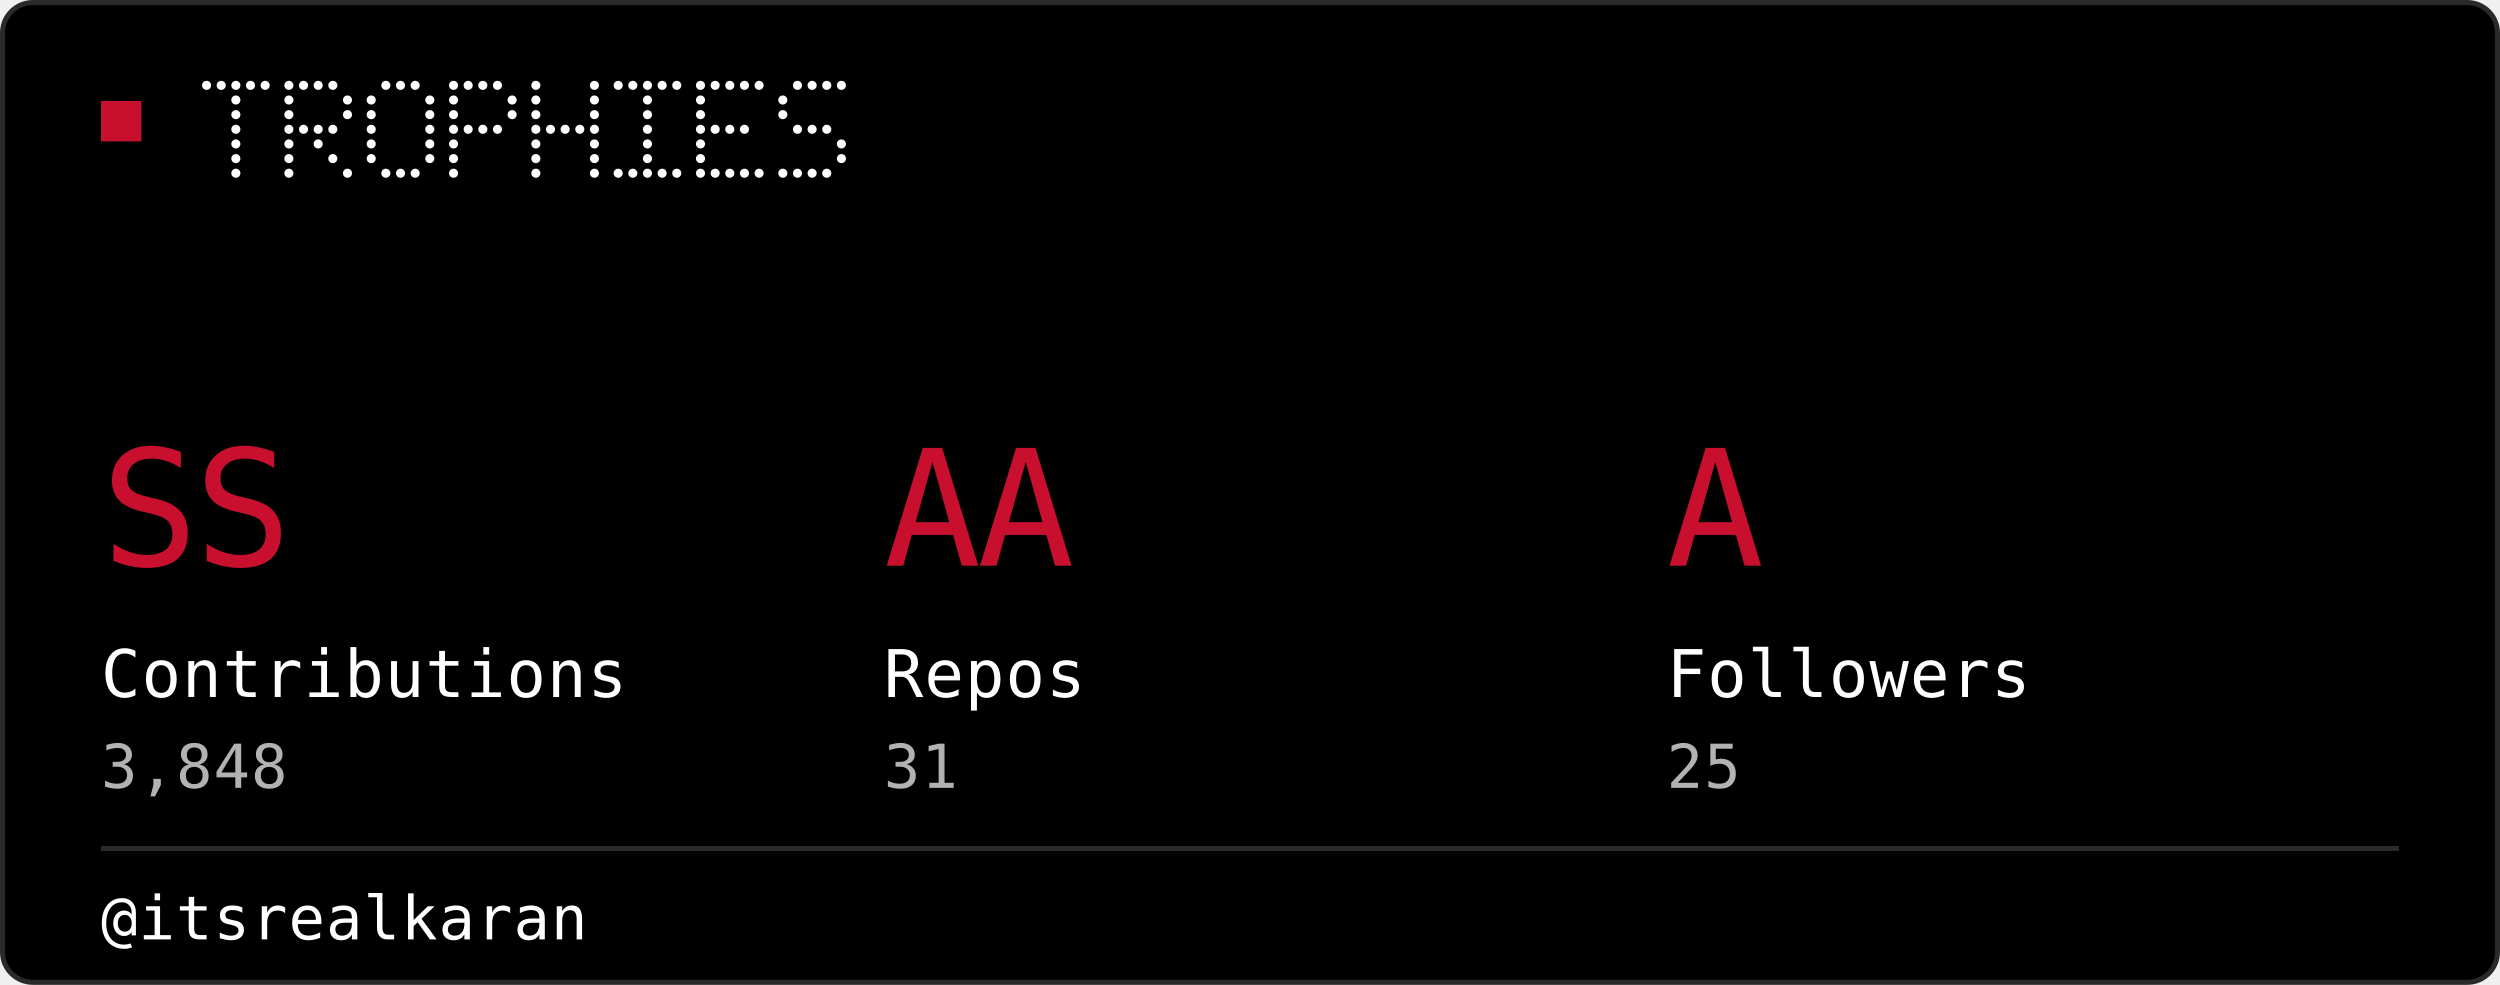
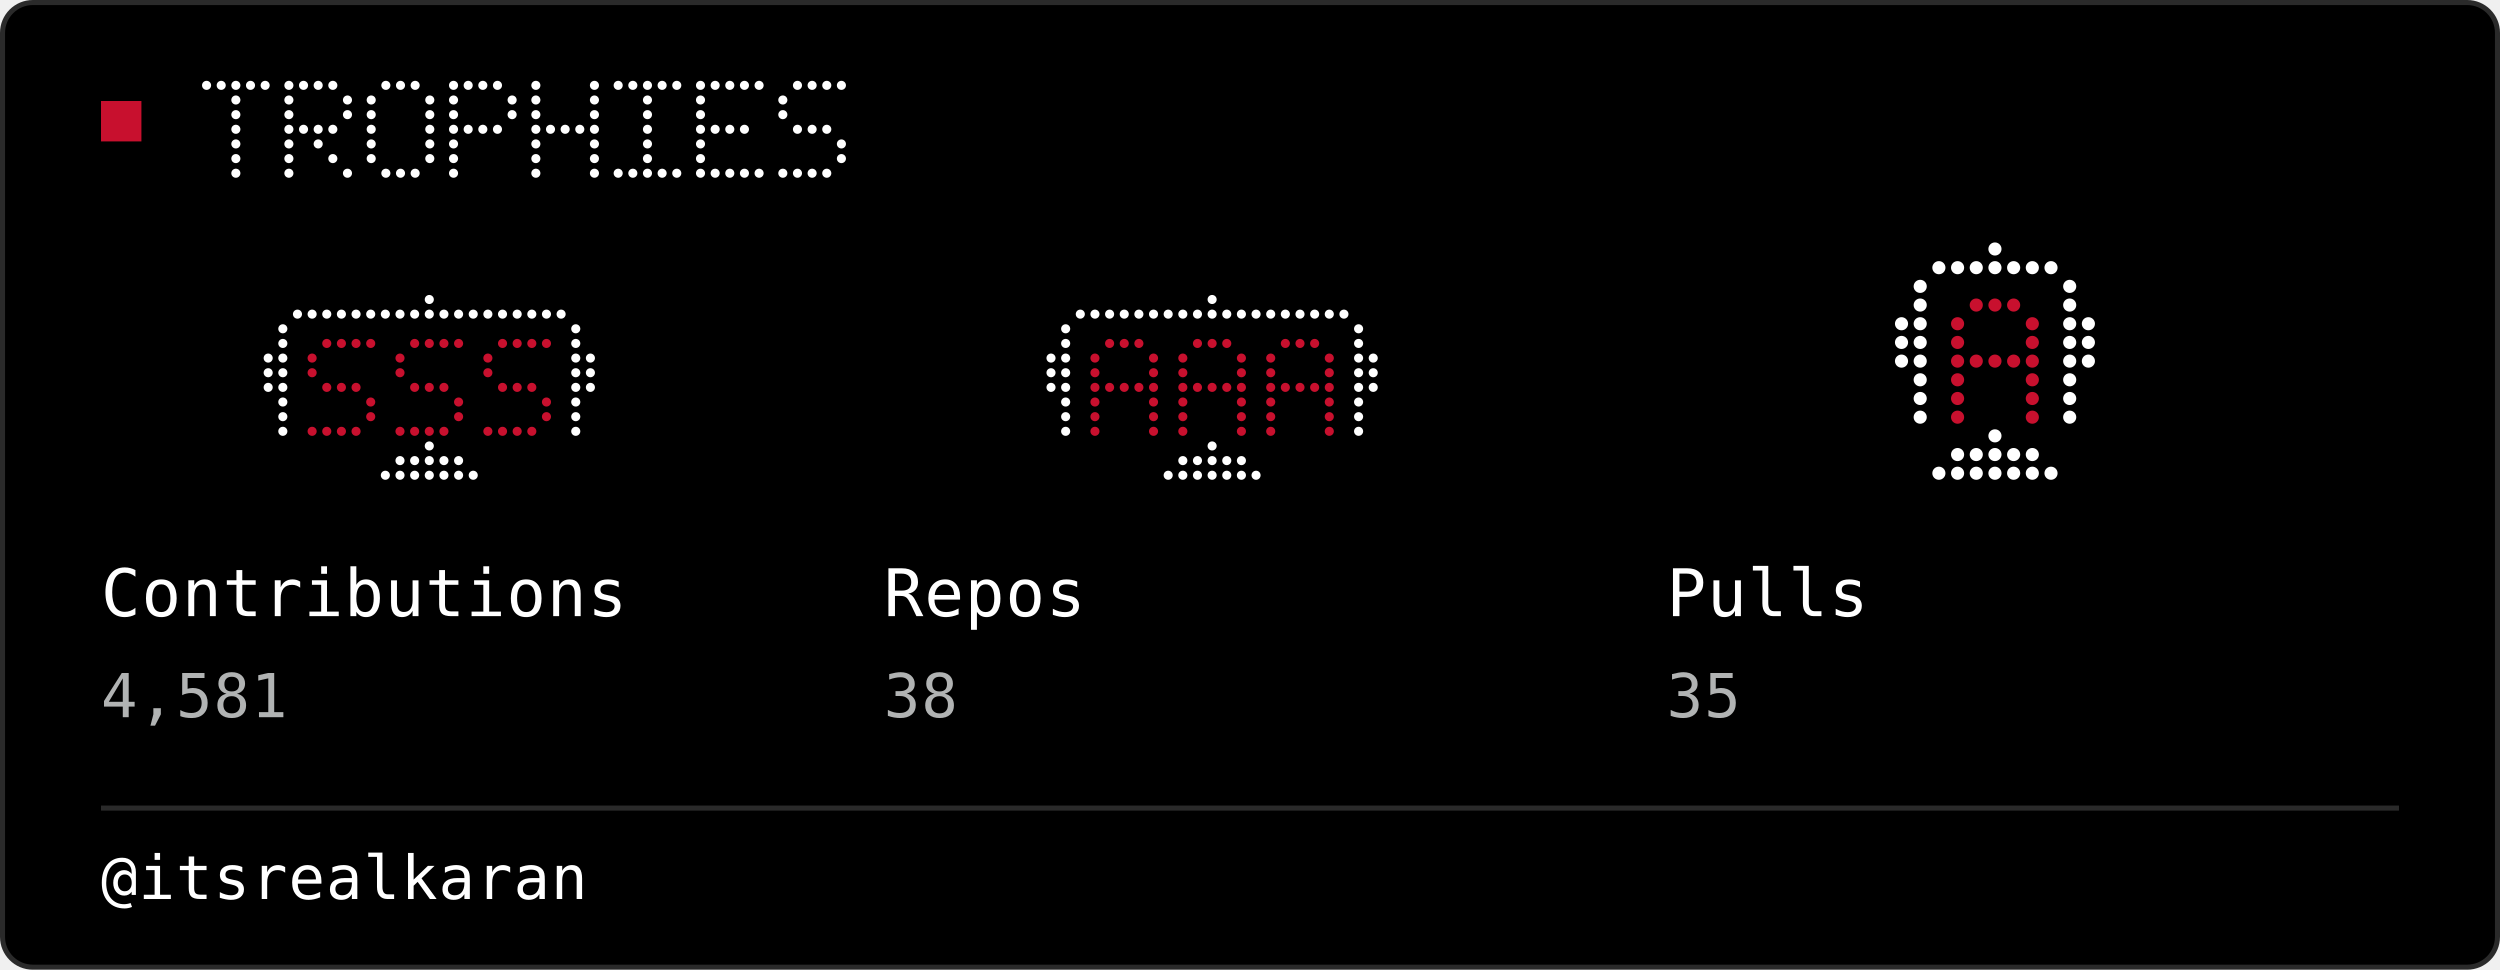
- <svg xmlns="http://www.w3.org/2000/svg" width="495" height="195" viewBox="0 0 495 195" role="img">
-   <rect x="0.5" y="0.5" width="494" height="194" rx="6" fill="#000000" stroke="#2A2A2A" stroke-width="1" />
+ <svg xmlns="http://www.w3.org/2000/svg" width="495" height="192" viewBox="0 0 495 192" role="img">
+   <rect x="0.5" y="0.5" width="494" height="191" rx="6" fill="#000000" stroke="#2A2A2A" stroke-width="1" />
  <rect x="20" y="20" width="8" height="8" fill="#C8102E" />
  <circle cx="40.9" cy="16.9" r="0.90" fill="#FFFFFF" />
  <circle cx="43.8" cy="16.9" r="0.90" fill="#FFFFFF" />
  <circle cx="46.7" cy="16.9" r="0.90" fill="#FFFFFF" />
  <circle cx="49.6" cy="16.9" r="0.90" fill="#FFFFFF" />
  <circle cx="52.5" cy="16.9" r="0.90" fill="#FFFFFF" />
  <circle cx="46.7" cy="19.8" r="0.90" fill="#FFFFFF" />
  <circle cx="46.7" cy="22.7" r="0.90" fill="#FFFFFF" />
  <circle cx="46.7" cy="25.6" r="0.90" fill="#FFFFFF" />
  <circle cx="46.7" cy="28.5" r="0.90" fill="#FFFFFF" />
  <circle cx="46.7" cy="31.4" r="0.90" fill="#FFFFFF" />
  <circle cx="46.7" cy="34.3" r="0.90" fill="#FFFFFF" />
  <circle cx="57.2" cy="16.9" r="0.90" fill="#FFFFFF" />
  <circle cx="60.1" cy="16.9" r="0.90" fill="#FFFFFF" />
  <circle cx="63.0" cy="16.9" r="0.90" fill="#FFFFFF" />
  <circle cx="65.9" cy="16.9" r="0.90" fill="#FFFFFF" />
  <circle cx="57.2" cy="19.8" r="0.90" fill="#FFFFFF" />
  <circle cx="68.8" cy="19.8" r="0.90" fill="#FFFFFF" />
  <circle cx="57.2" cy="22.7" r="0.90" fill="#FFFFFF" />
  <circle cx="68.8" cy="22.7" r="0.90" fill="#FFFFFF" />
  <circle cx="57.2" cy="25.6" r="0.90" fill="#FFFFFF" />
  <circle cx="60.1" cy="25.6" r="0.90" fill="#FFFFFF" />
  <circle cx="63.0" cy="25.6" r="0.90" fill="#FFFFFF" />
  <circle cx="65.9" cy="25.6" r="0.90" fill="#FFFFFF" />
  <circle cx="57.2" cy="28.5" r="0.90" fill="#FFFFFF" />
  <circle cx="63.0" cy="28.5" r="0.90" fill="#FFFFFF" />
  <circle cx="57.2" cy="31.4" r="0.90" fill="#FFFFFF" />
  <circle cx="65.9" cy="31.4" r="0.90" fill="#FFFFFF" />
  <circle cx="57.2" cy="34.3" r="0.90" fill="#FFFFFF" />
  <circle cx="68.8" cy="34.3" r="0.90" fill="#FFFFFF" />
  <circle cx="76.4" cy="16.9" r="0.90" fill="#FFFFFF" />
  <circle cx="79.3" cy="16.9" r="0.90" fill="#FFFFFF" />
  <circle cx="82.2" cy="16.9" r="0.90" fill="#FFFFFF" />
  <circle cx="73.5" cy="19.8" r="0.90" fill="#FFFFFF" />
  <circle cx="85.1" cy="19.8" r="0.90" fill="#FFFFFF" />
  <circle cx="73.5" cy="22.7" r="0.90" fill="#FFFFFF" />
  <circle cx="85.1" cy="22.7" r="0.90" fill="#FFFFFF" />
  <circle cx="73.5" cy="25.6" r="0.90" fill="#FFFFFF" />
  <circle cx="85.1" cy="25.6" r="0.90" fill="#FFFFFF" />
  <circle cx="73.5" cy="28.5" r="0.90" fill="#FFFFFF" />
  <circle cx="85.1" cy="28.5" r="0.90" fill="#FFFFFF" />
  <circle cx="73.5" cy="31.4" r="0.90" fill="#FFFFFF" />
  <circle cx="85.1" cy="31.4" r="0.90" fill="#FFFFFF" />
  <circle cx="76.4" cy="34.3" r="0.90" fill="#FFFFFF" />
  <circle cx="79.3" cy="34.3" r="0.90" fill="#FFFFFF" />
  <circle cx="82.2" cy="34.3" r="0.90" fill="#FFFFFF" />
  <circle cx="89.8" cy="16.9" r="0.90" fill="#FFFFFF" />
  <circle cx="92.7" cy="16.9" r="0.90" fill="#FFFFFF" />
  <circle cx="95.6" cy="16.9" r="0.90" fill="#FFFFFF" />
  <circle cx="98.5" cy="16.9" r="0.90" fill="#FFFFFF" />
  <circle cx="89.8" cy="19.8" r="0.90" fill="#FFFFFF" />
  <circle cx="101.4" cy="19.8" r="0.90" fill="#FFFFFF" />
  <circle cx="89.8" cy="22.7" r="0.90" fill="#FFFFFF" />
  <circle cx="101.4" cy="22.7" r="0.90" fill="#FFFFFF" />
  <circle cx="89.8" cy="25.6" r="0.90" fill="#FFFFFF" />
  <circle cx="92.7" cy="25.6" r="0.90" fill="#FFFFFF" />
  <circle cx="95.6" cy="25.6" r="0.90" fill="#FFFFFF" />
  <circle cx="98.5" cy="25.6" r="0.90" fill="#FFFFFF" />
  <circle cx="89.8" cy="28.5" r="0.90" fill="#FFFFFF" />
  <circle cx="89.8" cy="31.4" r="0.90" fill="#FFFFFF" />
  <circle cx="89.8" cy="34.3" r="0.90" fill="#FFFFFF" />
  <circle cx="106.1" cy="16.9" r="0.90" fill="#FFFFFF" />
  <circle cx="117.7" cy="16.9" r="0.90" fill="#FFFFFF" />
  <circle cx="106.1" cy="19.8" r="0.90" fill="#FFFFFF" />
  <circle cx="117.7" cy="19.8" r="0.90" fill="#FFFFFF" />
  <circle cx="106.1" cy="22.7" r="0.90" fill="#FFFFFF" />
  <circle cx="117.7" cy="22.7" r="0.90" fill="#FFFFFF" />
  <circle cx="106.1" cy="25.6" r="0.90" fill="#FFFFFF" />
  <circle cx="109.0" cy="25.6" r="0.90" fill="#FFFFFF" />
  <circle cx="111.9" cy="25.6" r="0.90" fill="#FFFFFF" />
  <circle cx="114.8" cy="25.6" r="0.90" fill="#FFFFFF" />
  <circle cx="117.7" cy="25.6" r="0.90" fill="#FFFFFF" />
  <circle cx="106.1" cy="28.5" r="0.90" fill="#FFFFFF" />
  <circle cx="117.7" cy="28.5" r="0.90" fill="#FFFFFF" />
  <circle cx="106.1" cy="31.4" r="0.90" fill="#FFFFFF" />
  <circle cx="117.7" cy="31.4" r="0.90" fill="#FFFFFF" />
  <circle cx="106.1" cy="34.3" r="0.90" fill="#FFFFFF" />
  <circle cx="117.7" cy="34.3" r="0.90" fill="#FFFFFF" />
  <circle cx="122.4" cy="16.9" r="0.90" fill="#FFFFFF" />
  <circle cx="125.3" cy="16.9" r="0.90" fill="#FFFFFF" />
  <circle cx="128.2" cy="16.9" r="0.90" fill="#FFFFFF" />
  <circle cx="131.1" cy="16.9" r="0.90" fill="#FFFFFF" />
  <circle cx="134.0" cy="16.9" r="0.90" fill="#FFFFFF" />
  <circle cx="128.2" cy="19.8" r="0.90" fill="#FFFFFF" />
  <circle cx="128.2" cy="22.7" r="0.90" fill="#FFFFFF" />
  <circle cx="128.2" cy="25.6" r="0.90" fill="#FFFFFF" />
  <circle cx="128.2" cy="28.5" r="0.90" fill="#FFFFFF" />
  <circle cx="128.2" cy="31.4" r="0.90" fill="#FFFFFF" />
  <circle cx="122.4" cy="34.3" r="0.90" fill="#FFFFFF" />
  <circle cx="125.3" cy="34.3" r="0.90" fill="#FFFFFF" />
  <circle cx="128.2" cy="34.3" r="0.90" fill="#FFFFFF" />
  <circle cx="131.1" cy="34.3" r="0.90" fill="#FFFFFF" />
  <circle cx="134.0" cy="34.3" r="0.90" fill="#FFFFFF" />
  <circle cx="138.7" cy="16.9" r="0.90" fill="#FFFFFF" />
  <circle cx="141.6" cy="16.9" r="0.90" fill="#FFFFFF" />
  <circle cx="144.5" cy="16.9" r="0.90" fill="#FFFFFF" />
  <circle cx="147.4" cy="16.9" r="0.90" fill="#FFFFFF" />
  <circle cx="150.3" cy="16.9" r="0.90" fill="#FFFFFF" />
  <circle cx="138.7" cy="19.8" r="0.90" fill="#FFFFFF" />
  <circle cx="138.7" cy="22.7" r="0.90" fill="#FFFFFF" />
  <circle cx="138.7" cy="25.6" r="0.90" fill="#FFFFFF" />
  <circle cx="141.6" cy="25.6" r="0.90" fill="#FFFFFF" />
  <circle cx="144.5" cy="25.6" r="0.90" fill="#FFFFFF" />
  <circle cx="147.4" cy="25.6" r="0.90" fill="#FFFFFF" />
  <circle cx="138.7" cy="28.5" r="0.90" fill="#FFFFFF" />
  <circle cx="138.7" cy="31.4" r="0.90" fill="#FFFFFF" />
  <circle cx="138.7" cy="34.3" r="0.90" fill="#FFFFFF" />
  <circle cx="141.6" cy="34.3" r="0.90" fill="#FFFFFF" />
  <circle cx="144.5" cy="34.3" r="0.90" fill="#FFFFFF" />
  <circle cx="147.4" cy="34.3" r="0.90" fill="#FFFFFF" />
  <circle cx="150.3" cy="34.3" r="0.90" fill="#FFFFFF" />
  <circle cx="157.9" cy="16.9" r="0.90" fill="#FFFFFF" />
  <circle cx="160.8" cy="16.9" r="0.90" fill="#FFFFFF" />
  <circle cx="163.7" cy="16.9" r="0.90" fill="#FFFFFF" />
  <circle cx="166.6" cy="16.9" r="0.90" fill="#FFFFFF" />
  <circle cx="155.0" cy="19.8" r="0.90" fill="#FFFFFF" />
  <circle cx="155.0" cy="22.7" r="0.90" fill="#FFFFFF" />
  <circle cx="157.9" cy="25.6" r="0.90" fill="#FFFFFF" />
  <circle cx="160.8" cy="25.6" r="0.90" fill="#FFFFFF" />
  <circle cx="163.7" cy="25.6" r="0.90" fill="#FFFFFF" />
  <circle cx="166.6" cy="28.5" r="0.90" fill="#FFFFFF" />
  <circle cx="166.6" cy="31.4" r="0.90" fill="#FFFFFF" />
  <circle cx="155.0" cy="34.3" r="0.90" fill="#FFFFFF" />
  <circle cx="157.9" cy="34.3" r="0.90" fill="#FFFFFF" />
  <circle cx="160.8" cy="34.3" r="0.90" fill="#FFFFFF" />
  <circle cx="163.7" cy="34.3" r="0.90" fill="#FFFFFF" />
-   <text x="20" y="112" fill="#C8102E" font-family="ui-monospace, Geist Mono, monospace" font-size="32" letter-spacing="-0.8" dominant-baseline="auto">SS</text>
-   <text x="20" y="138" fill="#FFFFFF" font-family="ui-monospace, Geist Mono, monospace" font-size="13" letter-spacing="0.2" dominant-baseline="auto">Contributions</text>
-   <text x="20" y="156" fill="#B1B3B3" font-family="ui-monospace, Geist Mono, monospace" font-size="12" letter-spacing="0.2" dominant-baseline="auto">3,848</text>
-   <text x="175" y="112" fill="#C8102E" font-family="ui-monospace, Geist Mono, monospace" font-size="32" letter-spacing="-0.8" dominant-baseline="auto">AA</text>
-   <text x="175" y="138" fill="#FFFFFF" font-family="ui-monospace, Geist Mono, monospace" font-size="13" letter-spacing="0.2" dominant-baseline="auto">Repos</text>
-   <text x="175" y="156" fill="#B1B3B3" font-family="ui-monospace, Geist Mono, monospace" font-size="12" letter-spacing="0.2" dominant-baseline="auto">31</text>
-   <text x="330" y="112" fill="#C8102E" font-family="ui-monospace, Geist Mono, monospace" font-size="32" letter-spacing="-0.8" dominant-baseline="auto">A</text>
-   <text x="330" y="138" fill="#FFFFFF" font-family="ui-monospace, Geist Mono, monospace" font-size="13" letter-spacing="0.2" dominant-baseline="auto">Followers</text>
-   <text x="330" y="156" fill="#B1B3B3" font-family="ui-monospace, Geist Mono, monospace" font-size="12" letter-spacing="0.2" dominant-baseline="auto">25</text>
-   <line x1="20" y1="168" x2="475" y2="168" stroke="#2A2A2A" />
-   <text x="20" y="186" fill="#FFFFFF" font-family="ui-monospace, Geist Mono, monospace" font-size="12" letter-spacing="0.2" dominant-baseline="auto">@itsrealkaran</text>
+   <circle cx="85.0" cy="59.3" r="0.90" fill="#FFFFFF" />
+   <circle cx="58.9" cy="62.2" r="0.90" fill="#FFFFFF" />
+   <circle cx="61.8" cy="62.2" r="0.90" fill="#FFFFFF" />
+   <circle cx="64.7" cy="62.2" r="0.90" fill="#FFFFFF" />
+   <circle cx="67.6" cy="62.2" r="0.90" fill="#FFFFFF" />
+   <circle cx="70.5" cy="62.2" r="0.90" fill="#FFFFFF" />
+   <circle cx="73.4" cy="62.2" r="0.90" fill="#FFFFFF" />
+   <circle cx="76.3" cy="62.2" r="0.90" fill="#FFFFFF" />
+   <circle cx="79.2" cy="62.2" r="0.90" fill="#FFFFFF" />
+   <circle cx="82.1" cy="62.2" r="0.90" fill="#FFFFFF" />
+   <circle cx="85.0" cy="62.2" r="0.90" fill="#FFFFFF" />
+   <circle cx="87.9" cy="62.2" r="0.90" fill="#FFFFFF" />
+   <circle cx="90.8" cy="62.2" r="0.90" fill="#FFFFFF" />
+   <circle cx="93.7" cy="62.2" r="0.90" fill="#FFFFFF" />
+   <circle cx="96.6" cy="62.2" r="0.90" fill="#FFFFFF" />
+   <circle cx="99.5" cy="62.2" r="0.90" fill="#FFFFFF" />
+   <circle cx="102.4" cy="62.2" r="0.90" fill="#FFFFFF" />
+   <circle cx="105.3" cy="62.2" r="0.90" fill="#FFFFFF" />
+   <circle cx="108.2" cy="62.2" r="0.90" fill="#FFFFFF" />
+   <circle cx="111.1" cy="62.2" r="0.90" fill="#FFFFFF" />
+   <circle cx="56.0" cy="65.1" r="0.90" fill="#FFFFFF" />
+   <circle cx="114.0" cy="65.1" r="0.90" fill="#FFFFFF" />
+   <circle cx="56.0" cy="68.0" r="0.90" fill="#FFFFFF" />
+   <circle cx="114.0" cy="68.0" r="0.90" fill="#FFFFFF" />
+   <circle cx="56.0" cy="70.9" r="0.90" fill="#FFFFFF" />
+   <circle cx="114.0" cy="70.9" r="0.90" fill="#FFFFFF" />
+   <circle cx="56.0" cy="73.8" r="0.90" fill="#FFFFFF" />
+   <circle cx="114.0" cy="73.8" r="0.90" fill="#FFFFFF" />
+   <circle cx="56.0" cy="76.7" r="0.90" fill="#FFFFFF" />
+   <circle cx="114.0" cy="76.7" r="0.90" fill="#FFFFFF" />
+   <circle cx="56.0" cy="79.6" r="0.90" fill="#FFFFFF" />
+   <circle cx="114.0" cy="79.6" r="0.90" fill="#FFFFFF" />
+   <circle cx="56.0" cy="82.5" r="0.90" fill="#FFFFFF" />
+   <circle cx="114.0" cy="82.5" r="0.90" fill="#FFFFFF" />
+   <circle cx="56.0" cy="85.4" r="0.90" fill="#FFFFFF" />
+   <circle cx="114.0" cy="85.4" r="0.90" fill="#FFFFFF" />
+   <circle cx="53.1" cy="70.9" r="0.90" fill="#FFFFFF" />
+   <circle cx="116.9" cy="70.9" r="0.90" fill="#FFFFFF" />
+   <circle cx="53.1" cy="73.8" r="0.90" fill="#FFFFFF" />
+   <circle cx="116.9" cy="73.8" r="0.90" fill="#FFFFFF" />
+   <circle cx="53.1" cy="76.7" r="0.90" fill="#FFFFFF" />
+   <circle cx="116.9" cy="76.7" r="0.90" fill="#FFFFFF" />
+   <circle cx="85.0" cy="88.3" r="0.90" fill="#FFFFFF" />
+   <circle cx="79.2" cy="91.2" r="0.90" fill="#FFFFFF" />
+   <circle cx="82.1" cy="91.2" r="0.90" fill="#FFFFFF" />
+   <circle cx="85.0" cy="91.2" r="0.90" fill="#FFFFFF" />
+   <circle cx="87.9" cy="91.2" r="0.90" fill="#FFFFFF" />
+   <circle cx="90.8" cy="91.2" r="0.90" fill="#FFFFFF" />
+   <circle cx="76.3" cy="94.1" r="0.90" fill="#FFFFFF" />
+   <circle cx="79.2" cy="94.1" r="0.90" fill="#FFFFFF" />
+   <circle cx="82.1" cy="94.1" r="0.90" fill="#FFFFFF" />
+   <circle cx="85.0" cy="94.1" r="0.90" fill="#FFFFFF" />
+   <circle cx="87.9" cy="94.1" r="0.90" fill="#FFFFFF" />
+   <circle cx="90.8" cy="94.1" r="0.90" fill="#FFFFFF" />
+   <circle cx="93.7" cy="94.1" r="0.90" fill="#FFFFFF" />
+   <circle cx="64.7" cy="68.0" r="0.90" fill="#C8102E" />
+   <circle cx="67.6" cy="68.0" r="0.90" fill="#C8102E" />
+   <circle cx="70.5" cy="68.0" r="0.90" fill="#C8102E" />
+   <circle cx="73.4" cy="68.0" r="0.90" fill="#C8102E" />
+   <circle cx="61.8" cy="70.9" r="0.90" fill="#C8102E" />
+   <circle cx="61.8" cy="73.8" r="0.90" fill="#C8102E" />
+   <circle cx="64.7" cy="76.7" r="0.90" fill="#C8102E" />
+   <circle cx="67.6" cy="76.7" r="0.90" fill="#C8102E" />
+   <circle cx="70.5" cy="76.7" r="0.90" fill="#C8102E" />
+   <circle cx="73.4" cy="79.6" r="0.90" fill="#C8102E" />
+   <circle cx="73.4" cy="82.5" r="0.90" fill="#C8102E" />
+   <circle cx="61.8" cy="85.4" r="0.90" fill="#C8102E" />
+   <circle cx="64.7" cy="85.4" r="0.90" fill="#C8102E" />
+   <circle cx="67.6" cy="85.4" r="0.90" fill="#C8102E" />
+   <circle cx="70.5" cy="85.4" r="0.90" fill="#C8102E" />
+   <circle cx="82.1" cy="68.0" r="0.90" fill="#C8102E" />
+   <circle cx="85.0" cy="68.0" r="0.90" fill="#C8102E" />
+   <circle cx="87.9" cy="68.0" r="0.90" fill="#C8102E" />
+   <circle cx="90.8" cy="68.0" r="0.90" fill="#C8102E" />
+   <circle cx="79.2" cy="70.9" r="0.90" fill="#C8102E" />
+   <circle cx="79.2" cy="73.8" r="0.90" fill="#C8102E" />
+   <circle cx="82.1" cy="76.7" r="0.90" fill="#C8102E" />
+   <circle cx="85.0" cy="76.7" r="0.90" fill="#C8102E" />
+   <circle cx="87.9" cy="76.7" r="0.90" fill="#C8102E" />
+   <circle cx="90.8" cy="79.6" r="0.90" fill="#C8102E" />
+   <circle cx="90.8" cy="82.5" r="0.90" fill="#C8102E" />
+   <circle cx="79.2" cy="85.4" r="0.90" fill="#C8102E" />
+   <circle cx="82.1" cy="85.4" r="0.90" fill="#C8102E" />
+   <circle cx="85.0" cy="85.4" r="0.90" fill="#C8102E" />
+   <circle cx="87.9" cy="85.4" r="0.90" fill="#C8102E" />
+   <circle cx="99.5" cy="68.0" r="0.90" fill="#C8102E" />
+   <circle cx="102.4" cy="68.0" r="0.90" fill="#C8102E" />
+   <circle cx="105.3" cy="68.0" r="0.90" fill="#C8102E" />
+   <circle cx="108.2" cy="68.0" r="0.90" fill="#C8102E" />
+   <circle cx="96.6" cy="70.9" r="0.90" fill="#C8102E" />
+   <circle cx="96.6" cy="73.8" r="0.90" fill="#C8102E" />
+   <circle cx="99.5" cy="76.7" r="0.90" fill="#C8102E" />
+   <circle cx="102.4" cy="76.7" r="0.90" fill="#C8102E" />
+   <circle cx="105.3" cy="76.7" r="0.90" fill="#C8102E" />
+   <circle cx="108.2" cy="79.6" r="0.90" fill="#C8102E" />
+   <circle cx="108.2" cy="82.5" r="0.90" fill="#C8102E" />
+   <circle cx="96.6" cy="85.4" r="0.90" fill="#C8102E" />
+   <circle cx="99.5" cy="85.4" r="0.90" fill="#C8102E" />
+   <circle cx="102.4" cy="85.4" r="0.90" fill="#C8102E" />
+   <circle cx="105.3" cy="85.4" r="0.90" fill="#C8102E" />
+   <text x="20" y="122" fill="#FFFFFF" font-family="ui-monospace, Geist Mono, monospace" font-size="13" letter-spacing="0.2" dominant-baseline="auto">Contributions</text>
+   <text x="20" y="142" fill="#B1B3B3" font-family="ui-monospace, Geist Mono, monospace" font-size="12" letter-spacing="0.2" dominant-baseline="auto">4,581</text>
+   <circle cx="240.0" cy="59.3" r="0.90" fill="#FFFFFF" />
+   <circle cx="213.9" cy="62.2" r="0.90" fill="#FFFFFF" />
+   <circle cx="216.8" cy="62.2" r="0.90" fill="#FFFFFF" />
+   <circle cx="219.7" cy="62.2" r="0.90" fill="#FFFFFF" />
+   <circle cx="222.6" cy="62.2" r="0.90" fill="#FFFFFF" />
+   <circle cx="225.5" cy="62.2" r="0.90" fill="#FFFFFF" />
+   <circle cx="228.4" cy="62.2" r="0.90" fill="#FFFFFF" />
+   <circle cx="231.3" cy="62.2" r="0.90" fill="#FFFFFF" />
+   <circle cx="234.2" cy="62.2" r="0.90" fill="#FFFFFF" />
+   <circle cx="237.1" cy="62.2" r="0.90" fill="#FFFFFF" />
+   <circle cx="240.0" cy="62.2" r="0.90" fill="#FFFFFF" />
+   <circle cx="242.9" cy="62.2" r="0.90" fill="#FFFFFF" />
+   <circle cx="245.8" cy="62.2" r="0.90" fill="#FFFFFF" />
+   <circle cx="248.7" cy="62.2" r="0.90" fill="#FFFFFF" />
+   <circle cx="251.6" cy="62.2" r="0.90" fill="#FFFFFF" />
+   <circle cx="254.5" cy="62.2" r="0.90" fill="#FFFFFF" />
+   <circle cx="257.4" cy="62.2" r="0.90" fill="#FFFFFF" />
+   <circle cx="260.3" cy="62.2" r="0.90" fill="#FFFFFF" />
+   <circle cx="263.2" cy="62.2" r="0.90" fill="#FFFFFF" />
+   <circle cx="266.1" cy="62.2" r="0.90" fill="#FFFFFF" />
+   <circle cx="211.0" cy="65.1" r="0.90" fill="#FFFFFF" />
+   <circle cx="269.0" cy="65.1" r="0.90" fill="#FFFFFF" />
+   <circle cx="211.0" cy="68.0" r="0.90" fill="#FFFFFF" />
+   <circle cx="269.0" cy="68.0" r="0.90" fill="#FFFFFF" />
+   <circle cx="211.0" cy="70.9" r="0.90" fill="#FFFFFF" />
+   <circle cx="269.0" cy="70.9" r="0.90" fill="#FFFFFF" />
+   <circle cx="211.0" cy="73.8" r="0.90" fill="#FFFFFF" />
+   <circle cx="269.0" cy="73.8" r="0.90" fill="#FFFFFF" />
+   <circle cx="211.0" cy="76.7" r="0.90" fill="#FFFFFF" />
+   <circle cx="269.0" cy="76.7" r="0.90" fill="#FFFFFF" />
+   <circle cx="211.0" cy="79.6" r="0.90" fill="#FFFFFF" />
+   <circle cx="269.0" cy="79.6" r="0.90" fill="#FFFFFF" />
+   <circle cx="211.0" cy="82.5" r="0.90" fill="#FFFFFF" />
+   <circle cx="269.0" cy="82.5" r="0.90" fill="#FFFFFF" />
+   <circle cx="211.0" cy="85.4" r="0.90" fill="#FFFFFF" />
+   <circle cx="269.0" cy="85.4" r="0.90" fill="#FFFFFF" />
+   <circle cx="208.1" cy="70.9" r="0.90" fill="#FFFFFF" />
+   <circle cx="271.9" cy="70.9" r="0.90" fill="#FFFFFF" />
+   <circle cx="208.1" cy="73.8" r="0.90" fill="#FFFFFF" />
+   <circle cx="271.9" cy="73.8" r="0.90" fill="#FFFFFF" />
+   <circle cx="208.1" cy="76.7" r="0.90" fill="#FFFFFF" />
+   <circle cx="271.9" cy="76.7" r="0.90" fill="#FFFFFF" />
+   <circle cx="240.0" cy="88.3" r="0.90" fill="#FFFFFF" />
+   <circle cx="234.2" cy="91.2" r="0.90" fill="#FFFFFF" />
+   <circle cx="237.1" cy="91.2" r="0.90" fill="#FFFFFF" />
+   <circle cx="240.0" cy="91.2" r="0.90" fill="#FFFFFF" />
+   <circle cx="242.9" cy="91.2" r="0.90" fill="#FFFFFF" />
+   <circle cx="245.8" cy="91.2" r="0.90" fill="#FFFFFF" />
+   <circle cx="231.3" cy="94.1" r="0.90" fill="#FFFFFF" />
+   <circle cx="234.2" cy="94.1" r="0.90" fill="#FFFFFF" />
+   <circle cx="237.1" cy="94.1" r="0.90" fill="#FFFFFF" />
+   <circle cx="240.0" cy="94.1" r="0.90" fill="#FFFFFF" />
+   <circle cx="242.9" cy="94.1" r="0.90" fill="#FFFFFF" />
+   <circle cx="245.8" cy="94.1" r="0.90" fill="#FFFFFF" />
+   <circle cx="248.7" cy="94.1" r="0.90" fill="#FFFFFF" />
+   <circle cx="219.7" cy="68.0" r="0.90" fill="#C8102E" />
+   <circle cx="222.6" cy="68.0" r="0.90" fill="#C8102E" />
+   <circle cx="225.5" cy="68.0" r="0.90" fill="#C8102E" />
+   <circle cx="216.8" cy="70.9" r="0.90" fill="#C8102E" />
+   <circle cx="228.4" cy="70.9" r="0.90" fill="#C8102E" />
+   <circle cx="216.8" cy="73.8" r="0.90" fill="#C8102E" />
+   <circle cx="228.4" cy="73.8" r="0.90" fill="#C8102E" />
+   <circle cx="216.8" cy="76.7" r="0.90" fill="#C8102E" />
+   <circle cx="219.7" cy="76.7" r="0.90" fill="#C8102E" />
+   <circle cx="222.6" cy="76.7" r="0.90" fill="#C8102E" />
+   <circle cx="225.5" cy="76.7" r="0.90" fill="#C8102E" />
+   <circle cx="228.4" cy="76.7" r="0.90" fill="#C8102E" />
+   <circle cx="216.8" cy="79.6" r="0.90" fill="#C8102E" />
+   <circle cx="228.4" cy="79.6" r="0.90" fill="#C8102E" />
+   <circle cx="216.8" cy="82.5" r="0.90" fill="#C8102E" />
+   <circle cx="228.4" cy="82.5" r="0.90" fill="#C8102E" />
+   <circle cx="216.8" cy="85.4" r="0.90" fill="#C8102E" />
+   <circle cx="228.4" cy="85.4" r="0.90" fill="#C8102E" />
+   <circle cx="237.1" cy="68.0" r="0.90" fill="#C8102E" />
+   <circle cx="240.0" cy="68.0" r="0.90" fill="#C8102E" />
+   <circle cx="242.9" cy="68.0" r="0.90" fill="#C8102E" />
+   <circle cx="234.2" cy="70.9" r="0.90" fill="#C8102E" />
+   <circle cx="245.8" cy="70.9" r="0.90" fill="#C8102E" />
+   <circle cx="234.2" cy="73.8" r="0.90" fill="#C8102E" />
+   <circle cx="245.8" cy="73.8" r="0.90" fill="#C8102E" />
+   <circle cx="234.2" cy="76.7" r="0.90" fill="#C8102E" />
+   <circle cx="237.1" cy="76.7" r="0.90" fill="#C8102E" />
+   <circle cx="240.0" cy="76.7" r="0.90" fill="#C8102E" />
+   <circle cx="242.9" cy="76.7" r="0.90" fill="#C8102E" />
+   <circle cx="245.8" cy="76.7" r="0.90" fill="#C8102E" />
+   <circle cx="234.2" cy="79.6" r="0.90" fill="#C8102E" />
+   <circle cx="245.8" cy="79.6" r="0.90" fill="#C8102E" />
+   <circle cx="234.2" cy="82.5" r="0.90" fill="#C8102E" />
+   <circle cx="245.8" cy="82.5" r="0.90" fill="#C8102E" />
+   <circle cx="234.2" cy="85.4" r="0.90" fill="#C8102E" />
+   <circle cx="245.8" cy="85.4" r="0.90" fill="#C8102E" />
+   <circle cx="254.5" cy="68.0" r="0.90" fill="#C8102E" />
+   <circle cx="257.4" cy="68.0" r="0.90" fill="#C8102E" />
+   <circle cx="260.3" cy="68.0" r="0.90" fill="#C8102E" />
+   <circle cx="251.6" cy="70.9" r="0.90" fill="#C8102E" />
+   <circle cx="263.2" cy="70.9" r="0.90" fill="#C8102E" />
+   <circle cx="251.6" cy="73.8" r="0.90" fill="#C8102E" />
+   <circle cx="263.2" cy="73.8" r="0.90" fill="#C8102E" />
+   <circle cx="251.6" cy="76.7" r="0.90" fill="#C8102E" />
+   <circle cx="254.5" cy="76.7" r="0.90" fill="#C8102E" />
+   <circle cx="257.4" cy="76.7" r="0.90" fill="#C8102E" />
+   <circle cx="260.3" cy="76.7" r="0.90" fill="#C8102E" />
+   <circle cx="263.2" cy="76.7" r="0.90" fill="#C8102E" />
+   <circle cx="251.6" cy="79.6" r="0.90" fill="#C8102E" />
+   <circle cx="263.2" cy="79.6" r="0.90" fill="#C8102E" />
+   <circle cx="251.6" cy="82.5" r="0.90" fill="#C8102E" />
+   <circle cx="263.2" cy="82.5" r="0.90" fill="#C8102E" />
+   <circle cx="251.6" cy="85.4" r="0.90" fill="#C8102E" />
+   <circle cx="263.2" cy="85.4" r="0.90" fill="#C8102E" />
+   <text x="175" y="122" fill="#FFFFFF" font-family="ui-monospace, Geist Mono, monospace" font-size="13" letter-spacing="0.2" dominant-baseline="auto">Repos</text>
+   <text x="175" y="142" fill="#B1B3B3" font-family="ui-monospace, Geist Mono, monospace" font-size="12" letter-spacing="0.2" dominant-baseline="auto">38</text>
+   <circle cx="395.0" cy="49.3" r="1.30" fill="#FFFFFF" />
+   <circle cx="383.9" cy="53.0" r="1.30" fill="#FFFFFF" />
+   <circle cx="387.6" cy="53.0" r="1.30" fill="#FFFFFF" />
+   <circle cx="391.3" cy="53.0" r="1.30" fill="#FFFFFF" />
+   <circle cx="395.0" cy="53.0" r="1.30" fill="#FFFFFF" />
+   <circle cx="398.7" cy="53.0" r="1.30" fill="#FFFFFF" />
+   <circle cx="402.4" cy="53.0" r="1.30" fill="#FFFFFF" />
+   <circle cx="406.1" cy="53.0" r="1.30" fill="#FFFFFF" />
+   <circle cx="380.2" cy="56.7" r="1.30" fill="#FFFFFF" />
+   <circle cx="409.8" cy="56.7" r="1.30" fill="#FFFFFF" />
+   <circle cx="380.2" cy="60.4" r="1.30" fill="#FFFFFF" />
+   <circle cx="409.8" cy="60.4" r="1.30" fill="#FFFFFF" />
+   <circle cx="380.2" cy="64.1" r="1.30" fill="#FFFFFF" />
+   <circle cx="409.8" cy="64.1" r="1.30" fill="#FFFFFF" />
+   <circle cx="380.2" cy="67.8" r="1.30" fill="#FFFFFF" />
+   <circle cx="409.8" cy="67.8" r="1.30" fill="#FFFFFF" />
+   <circle cx="380.2" cy="71.5" r="1.30" fill="#FFFFFF" />
+   <circle cx="409.8" cy="71.5" r="1.30" fill="#FFFFFF" />
+   <circle cx="380.2" cy="75.2" r="1.30" fill="#FFFFFF" />
+   <circle cx="409.8" cy="75.2" r="1.30" fill="#FFFFFF" />
+   <circle cx="380.2" cy="78.9" r="1.30" fill="#FFFFFF" />
+   <circle cx="409.8" cy="78.9" r="1.30" fill="#FFFFFF" />
+   <circle cx="380.2" cy="82.6" r="1.30" fill="#FFFFFF" />
+   <circle cx="409.8" cy="82.6" r="1.30" fill="#FFFFFF" />
+   <circle cx="376.5" cy="64.1" r="1.30" fill="#FFFFFF" />
+   <circle cx="413.5" cy="64.1" r="1.30" fill="#FFFFFF" />
+   <circle cx="376.5" cy="67.8" r="1.30" fill="#FFFFFF" />
+   <circle cx="413.5" cy="67.8" r="1.30" fill="#FFFFFF" />
+   <circle cx="376.5" cy="71.5" r="1.30" fill="#FFFFFF" />
+   <circle cx="413.5" cy="71.5" r="1.30" fill="#FFFFFF" />
+   <circle cx="395.0" cy="86.3" r="1.30" fill="#FFFFFF" />
+   <circle cx="387.6" cy="90.0" r="1.30" fill="#FFFFFF" />
+   <circle cx="391.3" cy="90.0" r="1.30" fill="#FFFFFF" />
+   <circle cx="395.0" cy="90.0" r="1.30" fill="#FFFFFF" />
+   <circle cx="398.7" cy="90.0" r="1.30" fill="#FFFFFF" />
+   <circle cx="402.4" cy="90.0" r="1.30" fill="#FFFFFF" />
+   <circle cx="383.9" cy="93.7" r="1.30" fill="#FFFFFF" />
+   <circle cx="387.6" cy="93.7" r="1.30" fill="#FFFFFF" />
+   <circle cx="391.3" cy="93.7" r="1.30" fill="#FFFFFF" />
+   <circle cx="395.0" cy="93.7" r="1.30" fill="#FFFFFF" />
+   <circle cx="398.7" cy="93.7" r="1.30" fill="#FFFFFF" />
+   <circle cx="402.4" cy="93.7" r="1.30" fill="#FFFFFF" />
+   <circle cx="406.1" cy="93.7" r="1.30" fill="#FFFFFF" />
+   <circle cx="391.3" cy="60.4" r="1.30" fill="#C8102E" />
+   <circle cx="395.0" cy="60.4" r="1.30" fill="#C8102E" />
+   <circle cx="398.7" cy="60.4" r="1.30" fill="#C8102E" />
+   <circle cx="387.6" cy="64.1" r="1.30" fill="#C8102E" />
+   <circle cx="402.4" cy="64.1" r="1.30" fill="#C8102E" />
+   <circle cx="387.6" cy="67.8" r="1.30" fill="#C8102E" />
+   <circle cx="402.4" cy="67.8" r="1.30" fill="#C8102E" />
+   <circle cx="387.6" cy="71.5" r="1.30" fill="#C8102E" />
+   <circle cx="391.3" cy="71.5" r="1.30" fill="#C8102E" />
+   <circle cx="395.0" cy="71.5" r="1.30" fill="#C8102E" />
+   <circle cx="398.7" cy="71.5" r="1.30" fill="#C8102E" />
+   <circle cx="402.4" cy="71.5" r="1.30" fill="#C8102E" />
+   <circle cx="387.6" cy="75.2" r="1.30" fill="#C8102E" />
+   <circle cx="402.4" cy="75.2" r="1.30" fill="#C8102E" />
+   <circle cx="387.6" cy="78.9" r="1.30" fill="#C8102E" />
+   <circle cx="402.4" cy="78.9" r="1.30" fill="#C8102E" />
+   <circle cx="387.6" cy="82.6" r="1.30" fill="#C8102E" />
+   <circle cx="402.4" cy="82.6" r="1.30" fill="#C8102E" />
+   <text x="330" y="122" fill="#FFFFFF" font-family="ui-monospace, Geist Mono, monospace" font-size="13" letter-spacing="0.2" dominant-baseline="auto">Pulls</text>
+   <text x="330" y="142" fill="#B1B3B3" font-family="ui-monospace, Geist Mono, monospace" font-size="12" letter-spacing="0.2" dominant-baseline="auto">35</text>
+   <line x1="20" y1="160" x2="475" y2="160" stroke="#2A2A2A" />
+   <text x="20" y="178" fill="#FFFFFF" font-family="ui-monospace, Geist Mono, monospace" font-size="12" letter-spacing="0.2" dominant-baseline="auto">@itsrealkaran</text>
</svg>
